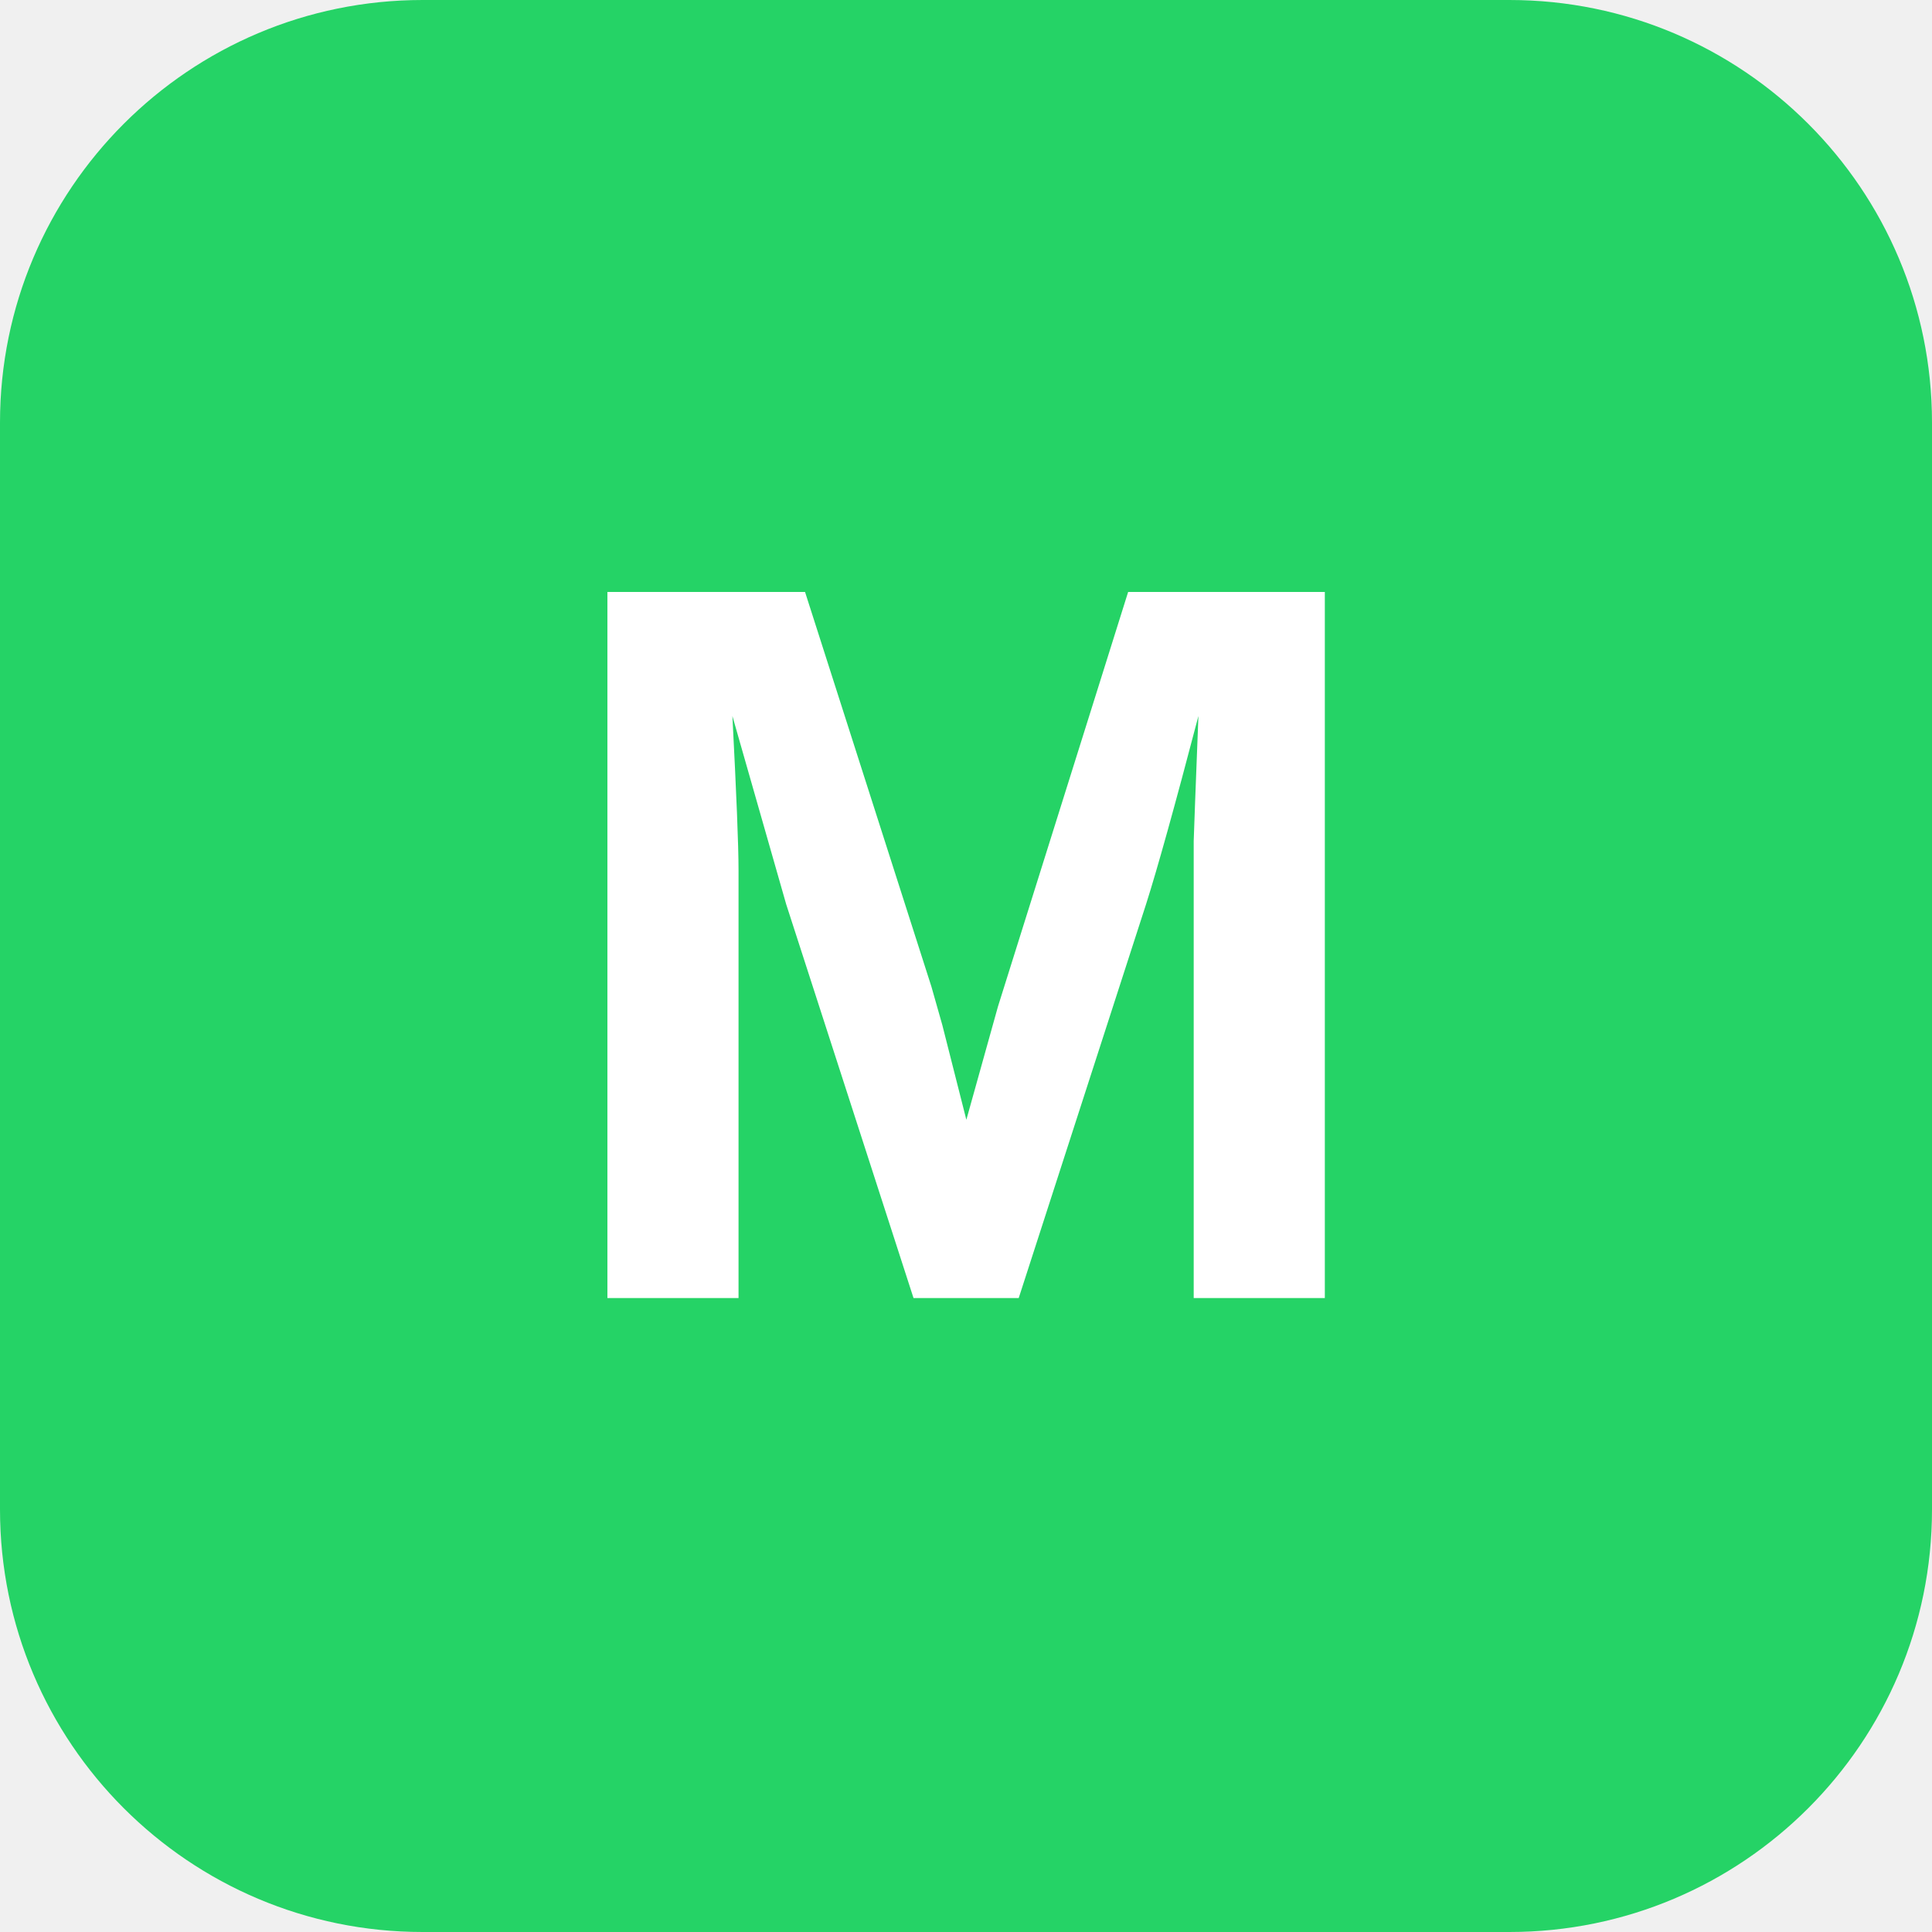
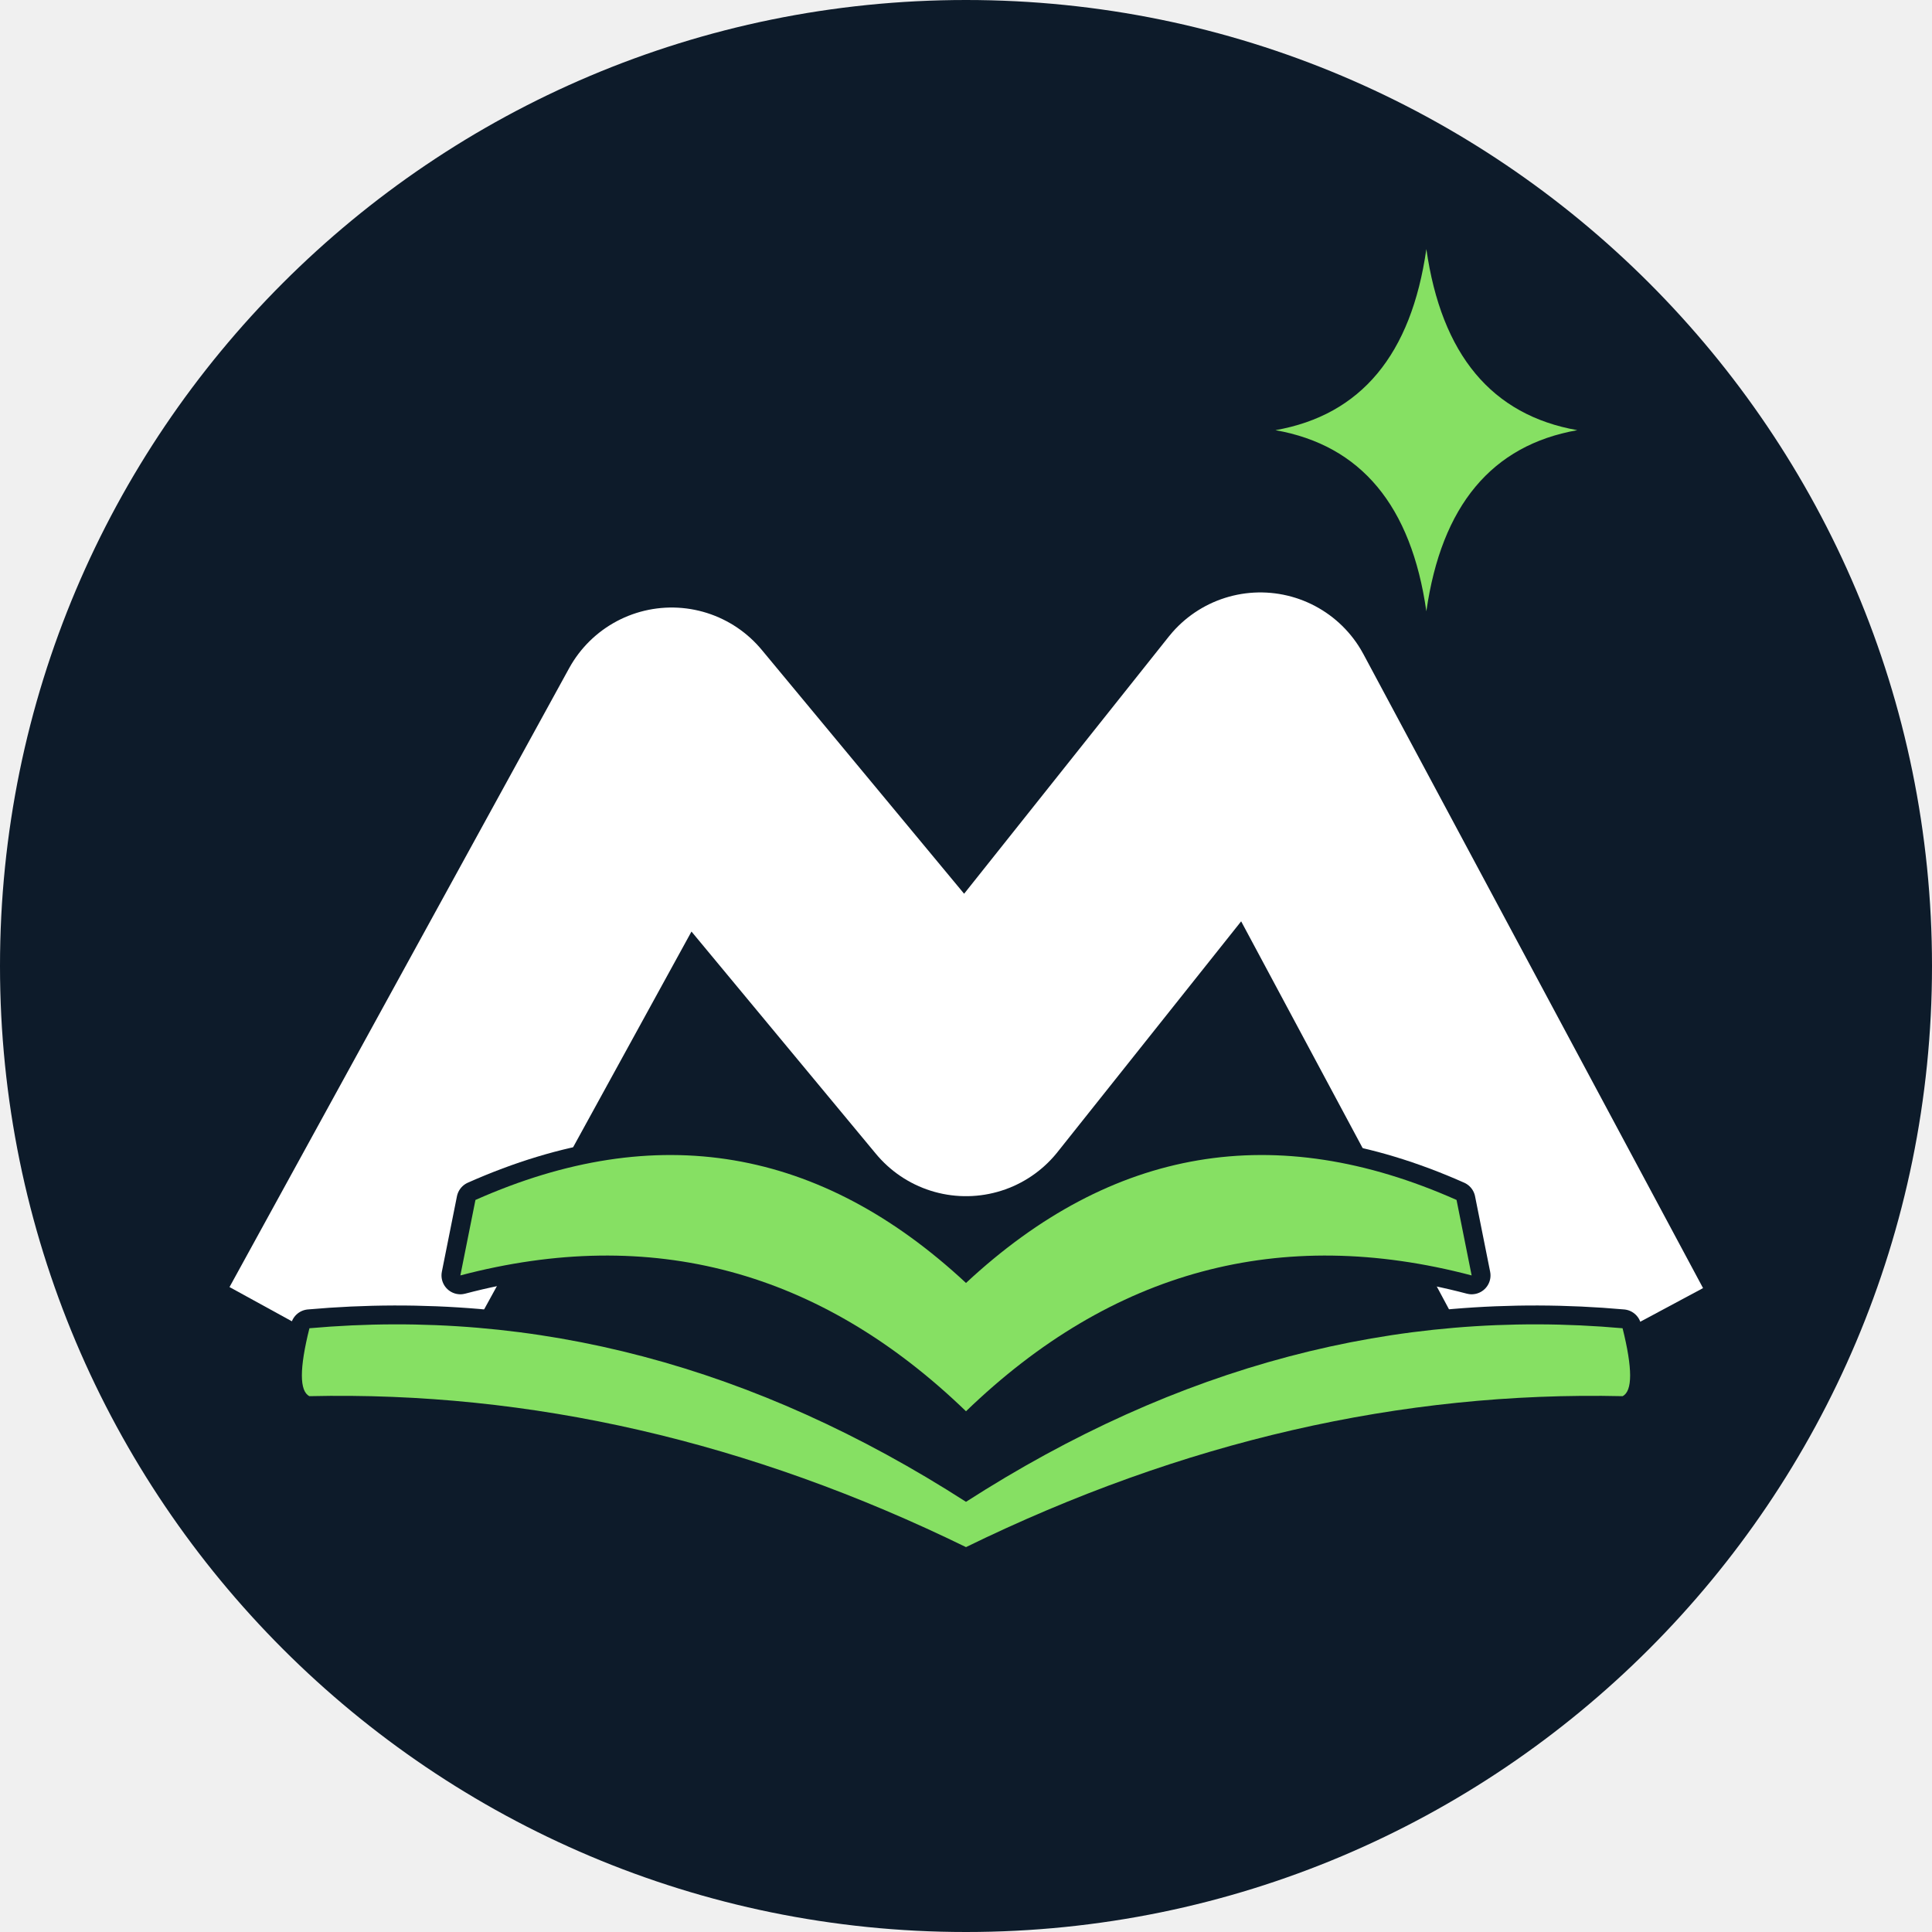
- <svg xmlns="http://www.w3.org/2000/svg" viewBox="0 0 64 64">
-   <rect width="64" height="64" rx="14" fill="#25D366" />
-   <text x="32" y="43" font-family="Arial, Helvetica, sans-serif" font-size="34" font-weight="800" fill="#ffffff" text-anchor="middle">M</text>
+ <svg xmlns="http://www.w3.org/2000/svg" viewBox="0 0 512 512">
+   <circle cx="256" cy="256" r="256" fill="#0D1B2A" />
+   <path d="M378 66 Q384 108 418 114 Q384 120 378 162 Q372 120 338 114 Q372 108 378 66Z" fill="#86E063" />
+   <path d="M88 356 L178 192 L256 286 L334 188 L424 356" fill="none" stroke="#fff" stroke-width="62" stroke-linejoin="round" />
+   <g fill="#86E063" stroke="#0D1B2A" stroke-width="10" stroke-linejoin="round" paint-order="stroke">
+     <path d="M82 352 Q172 344 256 398 Q340 344 430 352 Q434 368 430 370 Q342 368 256 410 Q170 368 82 370 Q78 368 82 352Z" />
+     <path d="M126 318 Q198 286 256 340 Q314 286 386 318 L390 338 Q314 318 256 374 Q198 318 122 338Z" />
+   </g>
</svg>
